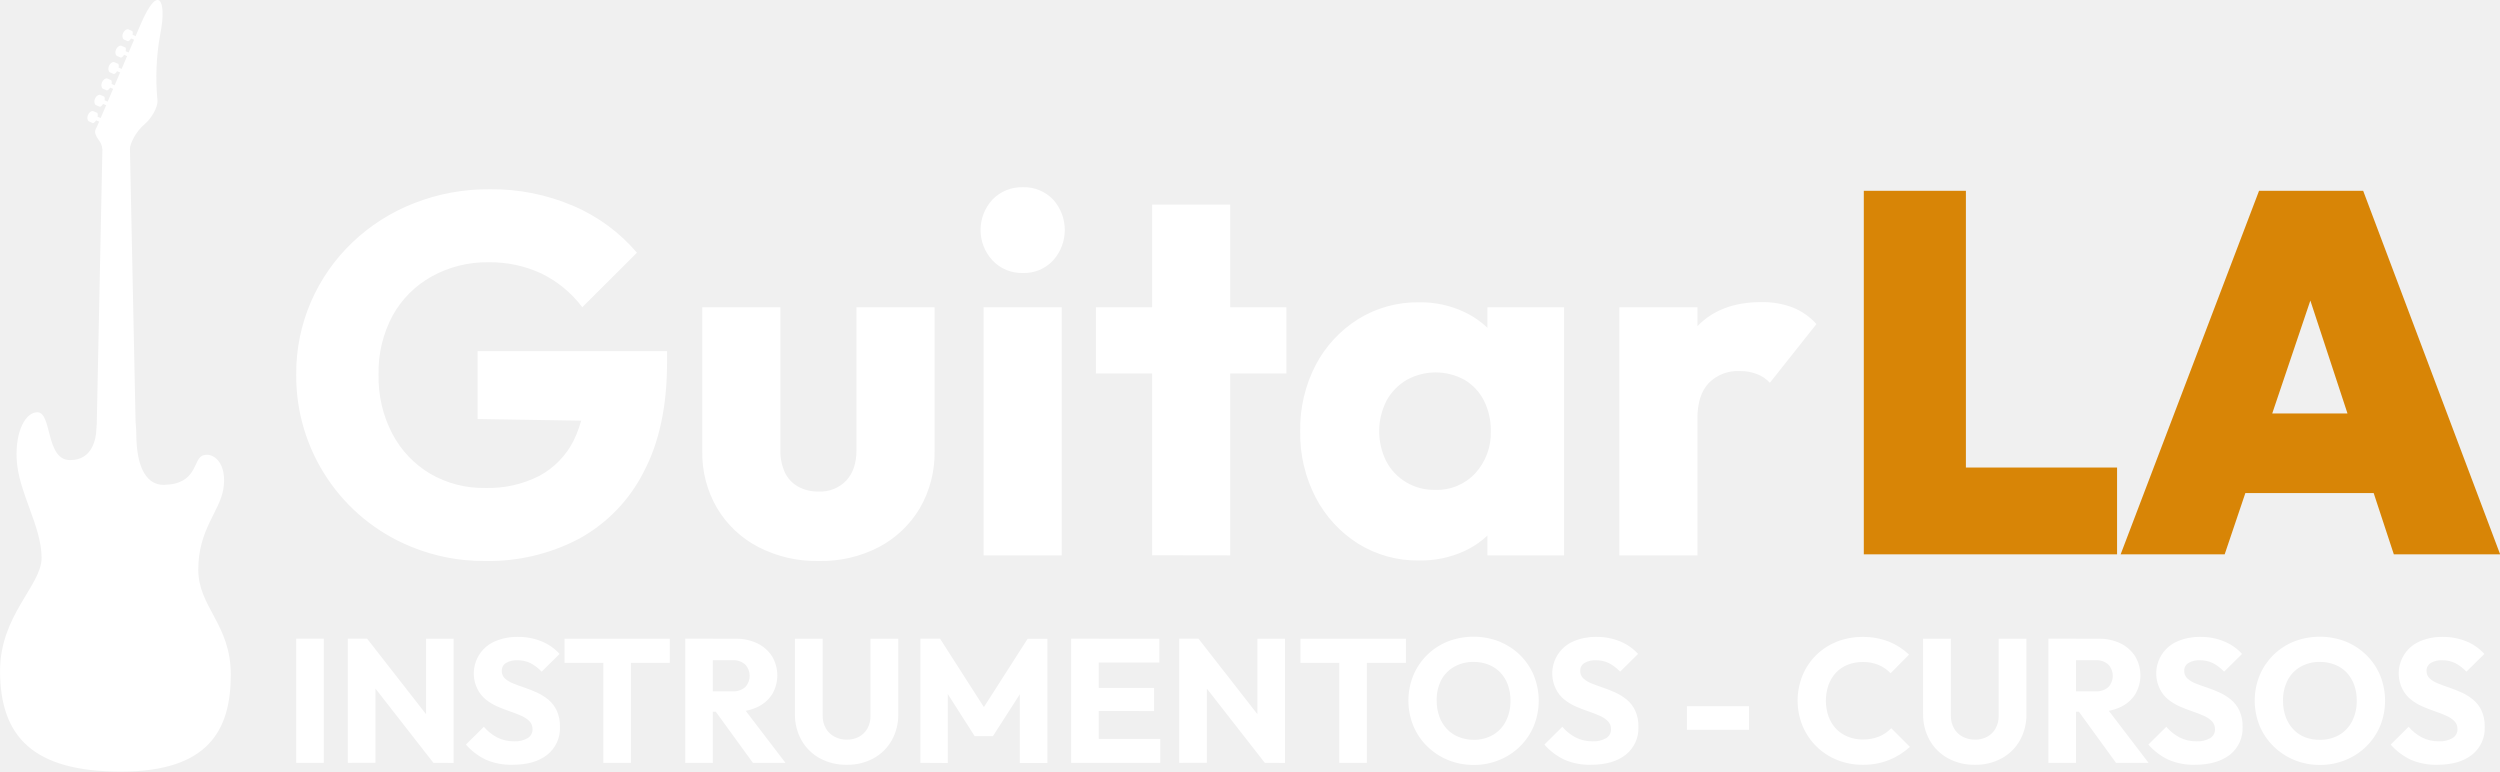
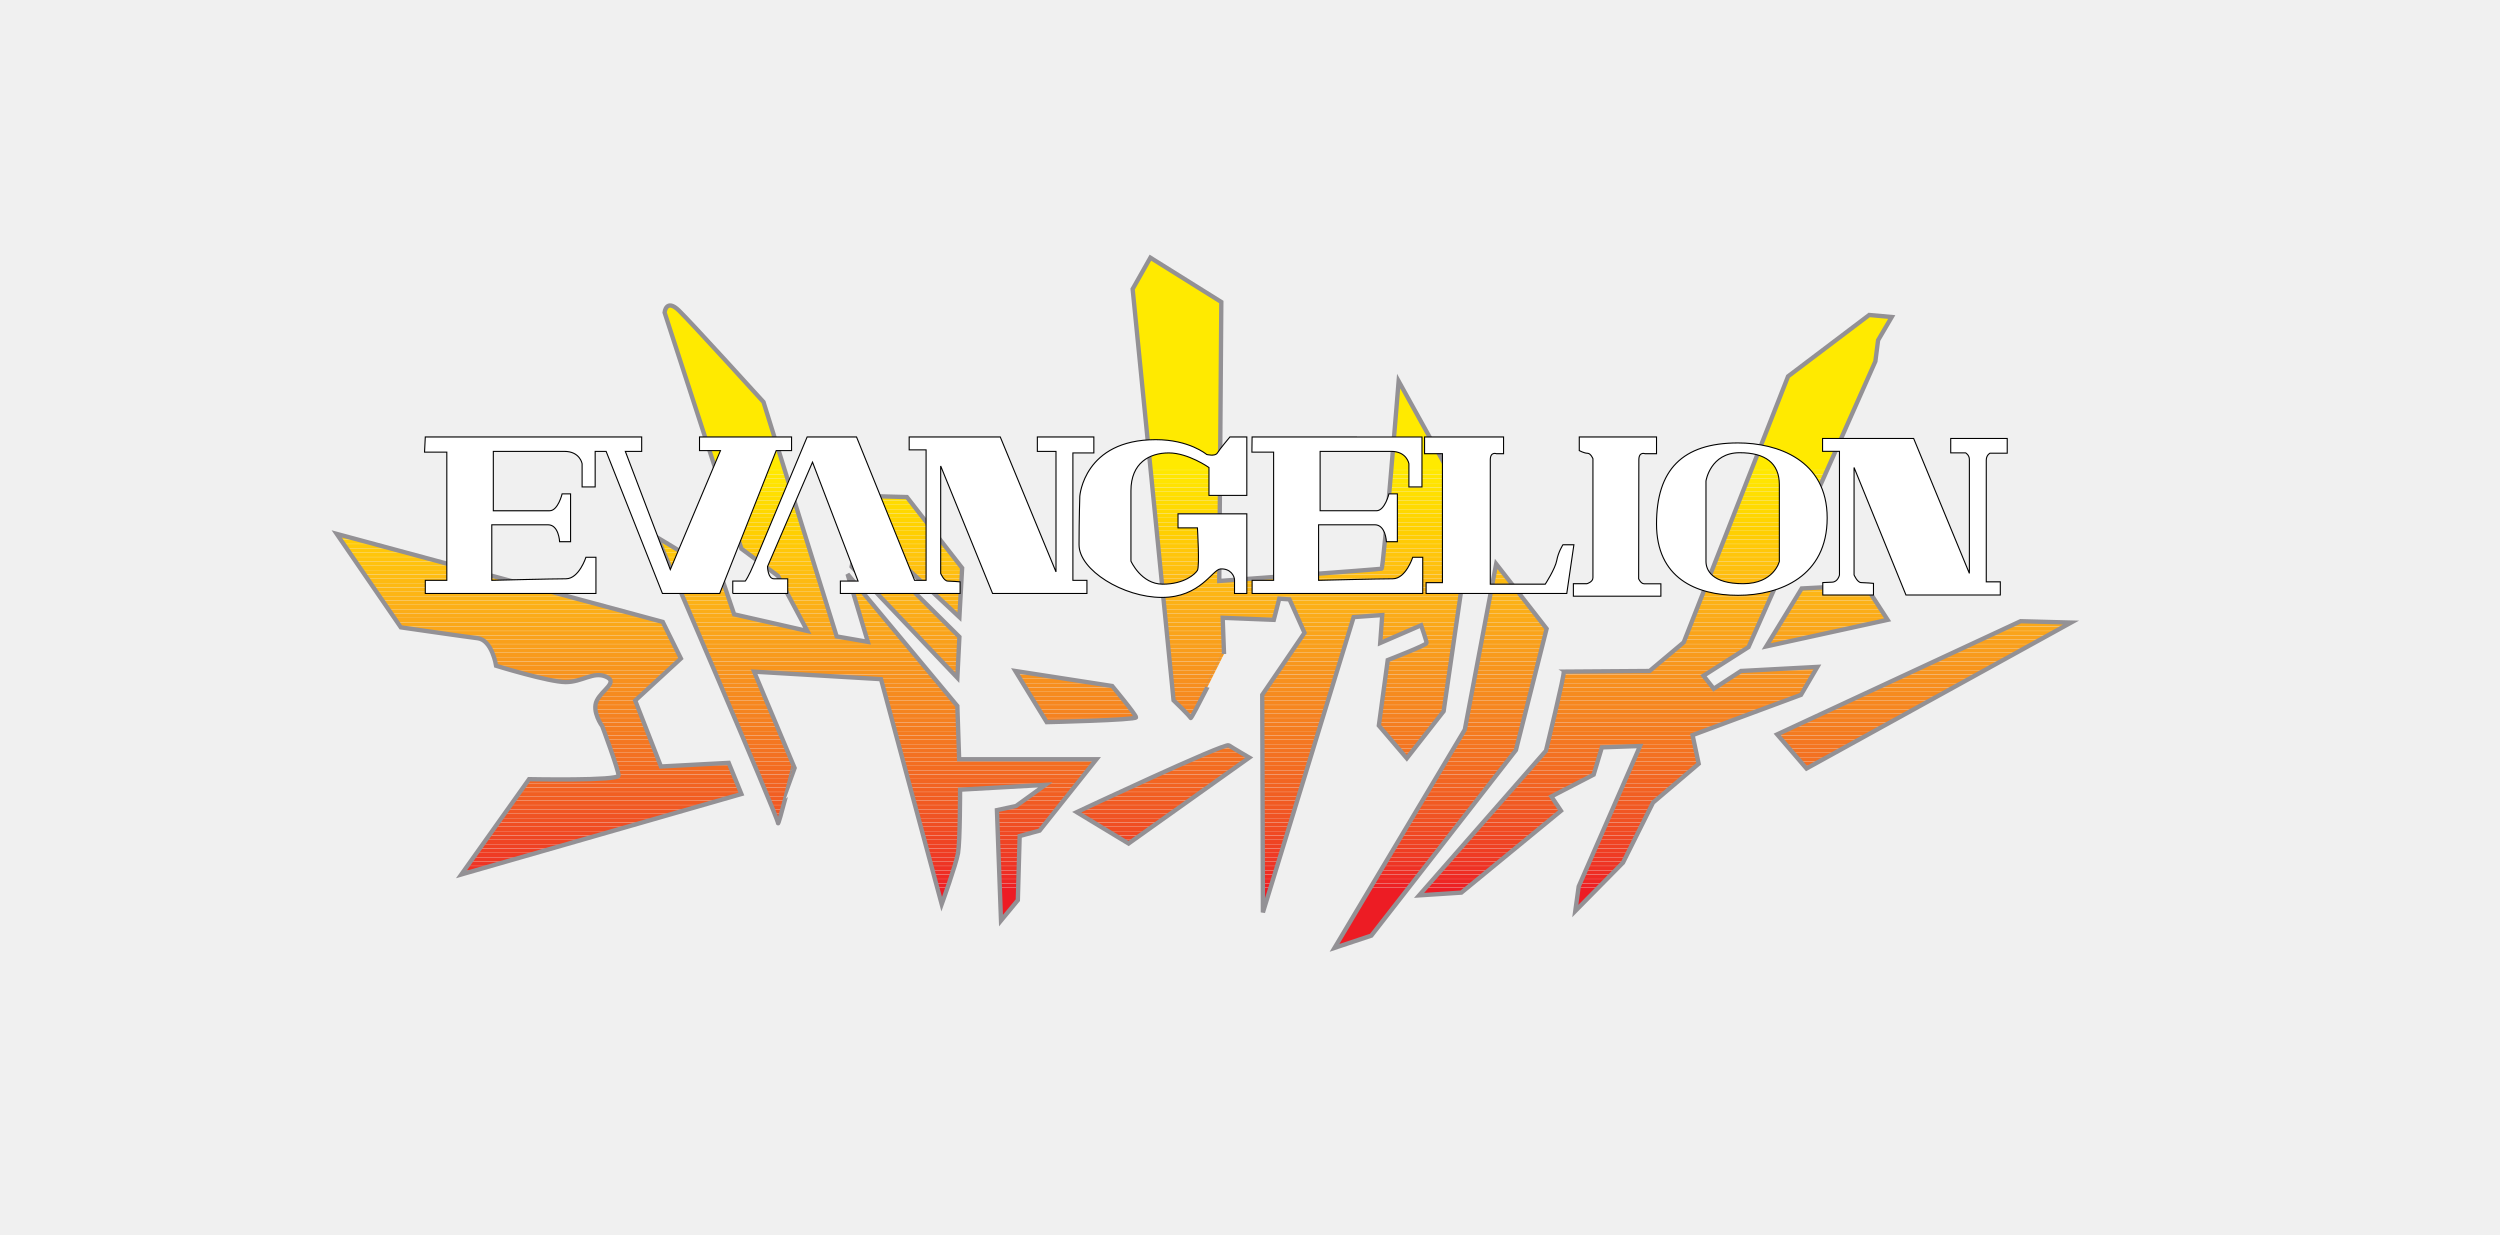
- <svg xmlns="http://www.w3.org/2000/svg" id="Capa_1" data-name="Capa 1" viewBox="0 0 644.3 198.86">
-   <defs>
-     <style>.cls-1,.cls-2{fill:#fff}.cls-2{fill-rule:evenodd}</style>
-   </defs>
-   <path class="cls-1" d="M143.59 161.33a49 49 0 01-19-3.69A47.51 47.51 0 0195 113.3a46.32 46.32 0 013.82-18.82 47 47 0 0110.6-15.2 48.49 48.49 0 0115.88-10.13 52 52 0 0119.48-3.62 53.06 53.06 0 0121.77 4.34 44.63 44.63 0 0116.26 12l-14.08 14.06a29.28 29.28 0 00-10.53-8.69 31.36 31.36 0 00-13.69-2.9 29.33 29.33 0 00-14.6 3.66 25.77 25.77 0 00-10.07 10.1 30.71 30.71 0 00-3.62 15.2 31.5 31.5 0 003.56 15.26 26.1 26.1 0 009.73 10.27 27.29 27.29 0 0014.22 3.68 28.9 28.9 0 0013.88-3.09 21.19 21.19 0 008.81-8.95 30.2 30.2 0 003.09-14.28l13.69 9.21-41.45-.66v-17.49h48.82v3q0 16.71-6 28.1A40.51 40.51 0 01168 155.54a50.07 50.07 0 01-24.41 5.79zm86.07 0a32.65 32.65 0 01-15.6-3.62 26.65 26.65 0 01-10.59-10 28 28 0 01-3.82-14.71V95.93h20.13v36.84a13.22 13.22 0 001.12 5.66 8.21 8.21 0 003.36 3.68 10.44 10.44 0 005.4 1.32 9.24 9.24 0 007.1-2.83c1.75-1.89 2.63-4.49 2.63-7.83V95.93h20.13v37a28.35 28.35 0 01-3.81 14.81 26.89 26.89 0 01-10.53 10 32.22 32.22 0 01-15.52 3.59zm52.63-74.22a10.35 10.35 0 01-7.83-3.23 11.54 11.54 0 010-15.72 10.47 10.47 0 017.83-3.16 10.27 10.27 0 017.76 3.16 11.71 11.71 0 010 15.72 10.15 10.15 0 01-7.76 3.23zm-10.14 72.77V95.93h20.14v63.95zM301.1 113V95.93h49.09V113zm14.48 46.85V69.48h20.13v90.4zm68.82 1.35a29 29 0 01-15.73-4.34A31.06 31.06 0 01357.75 145a35.64 35.64 0 01-4-17.11 35.62 35.62 0 014-17.1A31 31 0 01368.67 99a29 29 0 0115.73-4.34 26.51 26.51 0 0111.65 2.5 22.65 22.65 0 018.48 6.91 18.56 18.56 0 013.69 10.07v27.63a18.92 18.92 0 01-3.62 10.07 22 22 0 01-8.49 6.91 27 27 0 01-11.71 2.45zm4.08-18.2a13.45 13.45 0 0010.39-4.28 15.36 15.36 0 004-10.86 16.93 16.93 0 00-1.78-7.89 13.12 13.12 0 00-5-5.33 15.43 15.43 0 00-14.87 0A14 14 0 00376 120a17.33 17.33 0 00-.06 15.66 13.72 13.72 0 005.13 5.39 14 14 0 007.41 1.95zM402 159.88v-17.24l3-15.52-3-15.53V95.93h19.75v63.95zm34 0V95.93h20.13v63.95zm20.13-35.14l-8.42-6.58q2.51-11.18 8.42-17.37c4-4.12 9.43-6.18 16.45-6.18a21.92 21.92 0 018.1 1.38 16.29 16.29 0 016.11 4.28l-12 15.13a8.73 8.73 0 00-3.29-2.23 11.87 11.87 0 00-4.47-.79 10.49 10.49 0 00-8 3.09q-2.92 3.09-2.92 9.27zM95 213.35v-32h7.11v32zm13.3 0v-32h5l2.12 6.39v25.59zm22.06 0l-18.84-24.14 1.77-7.84 18.84 24.14zm0 0l-1.9-6.39v-25.59h7.11v32zm20.33.5a16.42 16.42 0 01-6.77-1.29 16 16 0 01-5.18-3.92l4.62-4.58a11.46 11.46 0 003.42 2.74 9.35 9.35 0 004.37 1 6.33 6.33 0 003.51-.82 2.56 2.56 0 001.24-2.26 2.88 2.88 0 00-.81-2.13 7.08 7.08 0 00-2.15-1.4c-.9-.4-1.88-.77-2.95-1.14s-2.13-.77-3.19-1.24a13.3 13.3 0 01-2.92-1.77 8 8 0 01-2.15-2.67A9 9 0 01146.3 182a14.45 14.45 0 015.84-1.11 15.7 15.7 0 016.14 1.17 12.66 12.66 0 014.6 3.22l-4.62 4.57a11.14 11.14 0 00-2.92-2.22 7.47 7.47 0 00-3.33-.72 5.39 5.39 0 00-2.95.7 2.27 2.27 0 00-1.08 2 2.56 2.56 0 00.81 2 7.13 7.13 0 002.15 1.29c.89.36 1.87.72 2.95 1.08s2.13.79 3.19 1.27a13.54 13.54 0 012.92 1.83 8.29 8.29 0 012.15 2.81 9.6 9.6 0 01.82 4.19 8.69 8.69 0 01-3.26 7.18c-2.18 1.74-5.18 2.59-9.02 2.59zm13.46-26.27v-6.21h27.13v6.21zm10 25.77v-31.52h7.11v31.52zm21.11 0v-32h7.11v32zm5.44-13.18v-5.25h6.74a4.65 4.65 0 003.29-1.09 4.26 4.26 0 000-5.8 4.44 4.44 0 00-3.26-1.13h-6.77v-5.53h7.6a12.35 12.35 0 015.58 1.2 9.37 9.37 0 013.76 3.33 9.59 9.59 0 010 9.81 9.14 9.14 0 01-3.81 3.28 13.06 13.06 0 01-5.75 1.18zm12 13.18l-10-13.77 6.52-1.77 11.87 15.54zm24.23.5a14.06 14.06 0 01-7-1.68 12.14 12.14 0 01-4.71-4.64 13.42 13.42 0 01-1.69-6.77v-19.39h7.15v19.8a6.39 6.39 0 00.82 3.3 5.46 5.46 0 002.24 2.15 6.66 6.66 0 003.15.75 6.46 6.46 0 003.17-.75 5.5 5.5 0 002.15-2.13 6.45 6.45 0 00.79-3.28v-19.84h7.16v19.43a13.36 13.36 0 01-1.68 6.75 12 12 0 01-4.66 4.62 13.94 13.94 0 01-6.89 1.68zm18.93-.5v-32h5.07L273.52 201h-2.58l12.55-19.61h5.11v32h-7.11v-20l1.27.31-8.2 12.77h-4.71l-8.15-12.77 1.22-.31v20zm38.86 0v-32h7.11v32zm5.43-25.86v-6.12h17.3v6.12zm0 12.5v-5.94h15.94V200zm0 13.36v-6.16h17.53v6.16zm22.42 0v-32h5l2.13 6.39v25.59zm22.06 0l-18.85-24.14 1.77-7.84 18.84 24.14zm0 0l-1.91-6.35v-25.63h7.11v32zm9.19-25.77v-6.21H381v6.21zm10 25.77v-31.52h7.11v31.52zm34.7.54a17.17 17.17 0 01-6.68-1.27 16.65 16.65 0 01-5.37-3.53 15.91 15.91 0 01-3.57-5.28 17.29 17.29 0 010-13 16.09 16.09 0 013.53-5.24 16.33 16.33 0 015.32-3.49 18.51 18.51 0 0113.32 0 16.74 16.74 0 015.34 3.49 16 16 0 013.55 5.26 17.37 17.37 0 010 13 15.92 15.92 0 01-3.53 5.25 16.22 16.22 0 01-5.32 3.51 16.93 16.93 0 01-6.59 1.3zm-.09-6.48a9.7 9.7 0 005-1.26 8.55 8.55 0 003.33-3.56 11.28 11.28 0 001.18-5.27 11.79 11.79 0 00-.68-4.1 9 9 0 00-1.95-3.17 8.46 8.46 0 00-3-2 10.22 10.22 0 00-3.87-.71 9.86 9.86 0 00-5 1.25 8.47 8.47 0 00-3.34 3.41 11.12 11.12 0 00-1.18 5.28 12 12 0 00.68 4.12 9.32 9.32 0 001.92 3.19 8.41 8.41 0 003 2.06 10.17 10.17 0 003.91.76zm30.21 6.44a16.35 16.35 0 01-6.77-1.29 15.91 15.91 0 01-5.19-3.92l4.62-4.58a11.58 11.58 0 003.42 2.74 9.35 9.35 0 004.37 1 6.33 6.33 0 003.51-.82 2.57 2.57 0 001.25-2.26 2.89 2.89 0 00-.82-2.13 7 7 0 00-2.15-1.4c-.89-.4-1.87-.77-2.95-1.14s-2.13-.77-3.19-1.24a13.3 13.3 0 01-2.92-1.77 8 8 0 01-2.15-2.67 9 9 0 014.57-12.37 14.47 14.47 0 015.85-1.11 15.65 15.65 0 016.13 1.17 12.66 12.66 0 014.6 3.22l-4.62 4.57a11.14 11.14 0 00-2.92-2.22 7.47 7.47 0 00-3.33-.72 5.33 5.33 0 00-2.94.7 2.25 2.25 0 00-1.09 2 2.56 2.56 0 00.81 2 7.13 7.13 0 002.15 1.29c.9.36 1.88.72 2.95 1.08s2.14.79 3.19 1.27a13.54 13.54 0 012.92 1.83 8.29 8.29 0 012.15 2.81 9.6 9.6 0 01.82 4.19 8.69 8.69 0 01-3.26 7.18q-3.27 2.59-9.01 2.59zm24.77-9.02v-6.07h16v6.07zm45.33 9.02a17.43 17.43 0 01-6.63-1.25 16.13 16.13 0 01-8.9-8.79 17.24 17.24 0 010-13 15.88 15.88 0 013.53-5.24 16.42 16.42 0 015.32-3.46 18.89 18.89 0 0113.41 0 16.38 16.38 0 015.19 3.35l-4.76 4.8a9.1 9.1 0 00-3.06-2.13 10.44 10.44 0 00-4.14-.77 10.12 10.12 0 00-3.83.7 8.37 8.37 0 00-3 2 9.41 9.41 0 00-1.95 3.17 12.36 12.36 0 000 8.2 9.51 9.51 0 001.95 3.17 8.66 8.66 0 003 2 9.76 9.76 0 003.83.73 10.91 10.91 0 004.26-.77 9.41 9.41 0 003.12-2.13l4.8 4.8a17.5 17.5 0 01-5.28 3.35 17.76 17.76 0 01-6.86 1.27zm28.9 0a14 14 0 01-6.95-1.68 12 12 0 01-4.71-4.64 13.43 13.43 0 01-1.7-6.77v-19.39h7.16v19.8a6.48 6.48 0 00.81 3.3 5.46 5.46 0 002.24 2.15 6.66 6.66 0 003.15.75 6.43 6.43 0 003.17-.75 5.44 5.44 0 002.15-2.13 6.45 6.45 0 00.8-3.28v-19.84h7.15v19.43a13.36 13.36 0 01-1.68 6.75 12 12 0 01-4.66 4.62 13.89 13.89 0 01-6.93 1.68zm18.93-.5v-32h7.11v32zm5.43-13.18v-5.25h6.74a4.65 4.65 0 003.29-1.09 4.26 4.26 0 000-5.8 4.44 4.44 0 00-3.26-1.13H552v-5.53h7.6a12.35 12.35 0 015.58 1.2 9.27 9.27 0 013.75 3.33 9.53 9.53 0 010 9.81 9 9 0 01-3.8 3.28 13.06 13.06 0 01-5.75 1.18zm12 13.18l-10-13.77 6.52-1.77 11.87 15.54zm20.3.5a16.35 16.35 0 01-6.77-1.29 15.91 15.91 0 01-5.19-3.92l4.62-4.58a11.58 11.58 0 003.42 2.74 9.35 9.35 0 004.37 1 6.33 6.33 0 003.51-.82 2.57 2.57 0 001.25-2.26 2.89 2.89 0 00-.82-2.13 7 7 0 00-2.15-1.4c-.89-.4-1.87-.77-2.95-1.14s-2.13-.77-3.19-1.24a13.3 13.3 0 01-2.92-1.77 8 8 0 01-2.15-2.67A9 9 0 01579.9 182a14.47 14.47 0 015.85-1.11 15.65 15.65 0 016.13 1.17 12.66 12.66 0 014.6 3.22l-4.62 4.57a11.14 11.14 0 00-2.92-2.22 7.47 7.47 0 00-3.33-.72 5.33 5.33 0 00-2.94.7 2.25 2.25 0 00-1.09 2 2.56 2.56 0 00.81 2 7.13 7.13 0 002.15 1.29c.9.36 1.88.72 3 1.08s2.14.79 3.19 1.27a13.54 13.54 0 012.92 1.83 8.29 8.29 0 012.15 2.81 9.6 9.6 0 01.82 4.19 8.69 8.69 0 01-3.26 7.18q-3.36 2.59-9.06 2.59zm32.33.04a17.21 17.21 0 01-6.68-1.27 16.61 16.61 0 01-5.36-3.53 15.93 15.93 0 01-3.58-5.28 17.29 17.29 0 010-13 16.09 16.09 0 013.53-5.24 16.33 16.33 0 015.32-3.49 18.51 18.51 0 0113.32 0 16.63 16.63 0 015.34 3.49 16 16 0 013.56 5.26 17.37 17.37 0 010 13 16.22 16.22 0 01-8.86 8.76 16.93 16.93 0 01-6.59 1.3zm-.09-6.48a9.76 9.76 0 005-1.26 8.67 8.67 0 003.33-3.56 11.4 11.4 0 001.17-5.27 11.56 11.56 0 00-.68-4.1 9.12 9.12 0 00-1.94-3.17 8.5 8.5 0 00-3-2 10.22 10.22 0 00-3.87-.71 9.79 9.79 0 00-5 1.25 8.43 8.43 0 00-3.33 3.49 11.12 11.12 0 00-1.18 5.28 12 12 0 00.68 4.12 9.18 9.18 0 001.93 3.19 8.37 8.37 0 003 2.06 10.21 10.21 0 003.89.68zm30.21 6.44a16.39 16.39 0 01-6.77-1.29 15.91 15.91 0 01-5.19-3.92l4.62-4.58a11.71 11.71 0 003.42 2.74 9.38 9.38 0 004.37 1 6.33 6.33 0 003.51-.82 2.57 2.57 0 001.29-2.28 2.85 2.85 0 00-.82-2.13 7 7 0 00-2.15-1.4c-.89-.4-1.87-.77-2.94-1.14s-2.14-.77-3.19-1.24a13.3 13.3 0 01-2.92-1.77 8 8 0 01-2.16-2.67 9 9 0 014.54-12.35 14.45 14.45 0 015.84-1.11 15.73 15.73 0 016.14 1.17 12.62 12.62 0 014.59 3.22l-4.62 4.57a11 11 0 00-2.92-2.22 7.47 7.47 0 00-3.33-.72 5.38 5.38 0 00-2.94.7 2.25 2.25 0 00-1.09 2 2.54 2.54 0 00.82 2 7 7 0 002.15 1.29q1.34.54 2.94 1.08c1.07.37 2.14.79 3.2 1.27a13.78 13.78 0 012.92 1.83 8.29 8.29 0 012.15 2.81 9.75 9.75 0 01.81 4.19 8.66 8.66 0 01-3.26 7.18q-3.25 2.59-9.01 2.59z" transform="translate(-18.66 -16.75)" />
-   <path class="cls-2" d="M28.32 123c-3-.05-5.7 4.71-5.37 12 .39 8.57 6.43 17.27 6.43 25.55 0 7.09-10.81 14.78-10.71 29.35.1 16.6 8.4 25.71 31.15 25.71s28.32-10.87 28.32-25c0-13-8.38-17.35-8.38-27.07 0-10.22 5.42-14.88 6.43-20.6 1.19-6.77-2.56-9.85-5.33-8.78-2.46 1-1.34 7.37-9.92 7.55-4.12.09-7.16-3.77-7.16-13.33s-9.64-10.6-10.22-1.22c-.18 2.78-1.06 8.14-6.81 8.17-6.4.01-4.61-12.22-8.43-12.33z" transform="translate(-18.66 -16.75)" />
-   <path class="cls-2" d="M24.62 124.69h10.65l-1.85-89.64h-6.96l-1.84 89.64z" />
-   <path class="cls-2" d="M59.24 42.62A61.86 61.86 0 0160 25.35c1.67-8.41-.47-13.15-5.12-2.27L43.74 49.2c-.44 1-1.17 1.46.31 3.55a4.71 4.71 0 011 2.35h7.09c0-1.18 1.37-4.32 3.87-6.42 1.54-1.3 3.39-4.22 3.23-6.06z" transform="translate(-18.66 -16.75)" />
-   <path class="cls-1" transform="rotate(-66.84 31.414 32.302)" d="M52.94 24.84h1v3.38h-1z" />
-   <path class="cls-2" d="M51.63 27.38l-1.08-.46c-.85-.76 0-2.71 1.13-2.63l1.07.46c.47.6-.37 2.56-1.12 2.63z" transform="translate(-18.66 -16.75)" />
-   <path class="cls-1" transform="rotate(-66.83 29.605 36.523)" d="M51.13 29.06h1v3.38h-1z" />
-   <path class="cls-2" d="M49.82 31.61l-1.08-.47c-.85-.76 0-2.71 1.13-2.63L51 29c.41.57-.43 2.53-1.18 2.61z" transform="translate(-18.66 -16.75)" />
-   <path class="cls-1" transform="rotate(-66.82 27.805 40.75)" d="M49.33 33.28h1v3.38h-1z" />
-   <path class="cls-2" d="M48 35.83l-1.07-.46c-.85-.76 0-2.72 1.12-2.63l1.08.46c.48.59-.36 2.55-1.13 2.63z" transform="translate(-18.66 -16.75)" />
-   <path class="cls-1" transform="rotate(-66.85 25.995 44.966)" d="M47.52 37.5h1v3.38h-1z" />
-   <path class="cls-2" d="M46.21 40.05l-1.08-.46c-.85-.76 0-2.72 1.13-2.63l1.07.46c.47.58-.33 2.58-1.12 2.63z" transform="translate(-18.66 -16.75)" />
-   <path class="cls-1" transform="rotate(-66.83 24.187 49.188)" d="M45.72 41.73h1v3.38h-1z" />
-   <path class="cls-2" d="M44.4 44.27l-1.08-.46c-.85-.76 0-2.72 1.13-2.63l1.08.46c.47.59-.38 2.56-1.13 2.63z" transform="translate(-18.66 -16.75)" />
-   <path class="cls-1" transform="rotate(-66.83 22.379 53.412)" d="M43.91 45.95h1v3.38h-1z" />
-   <path class="cls-2" d="M42.6 48.49L41.52 48c-.85-.76 0-2.72 1.12-2.63l1.08.46c.47.63-.37 2.59-1.12 2.66z" transform="translate(-18.66 -16.75)" />
-   <path d="M499 159.62V65.93h26.31v93.69zm21.45 0v-22.37h43.82v22.37zm44.74 0l35.67-93.69h26.84l35.3 93.69h-27.4L609.41 80h9.47L592 159.62zm23.17-15.79V123.3h52.37v20.53z" transform="translate(-18.66 -16.75)" fill="#d88506" />
+ <svg xmlns="http://www.w3.org/2000/svg" xmlns:xlink="http://www.w3.org/1999/xlink" version="1.1" id="Layer_1" x="0px" y="0px" width="575px" height="284px" viewBox="0 0 575 284" enable-background="new 0 0 575 284" xml:space="preserve">
+   <g>
+     <defs>
+       <path id="SVGID_1_" d="M406.23,148.676l8.157-13.328l14.59-0.783l5.179,8L406.23,148.676L406.23,148.676z M77.441,122.793    l74.996,20.246l4.17,8.418l-10.502,9.668l5.915,15.166l15.583-0.834l2.919,7.166l-64.417,18.502l15.583-21.916    c0,0,20.588,0.418,20.588-0.834c0-1.25-3.753-11.336-3.753-11.336s-2.502-3.412-1.251-5.914c1.251-2.502,5.005-4.246,2.085-5.498    s-5.421,1.252-9.251,1.252c-3.83,0-16-3.754-16-3.754s-0.911-5.916-4.247-6.332c-3.336-0.418-17.668-2.502-17.668-2.502    L77.441,122.793L77.441,122.793z M178.939,189.295c0-1.25-27.753-65.668-27.753-65.668l14.672,8.834l2.996,8.834l16.834,3.83    l-6.749-12.664l-8.417-6.255l-17.668-54.332c0,0,0.341-3.336,3.336-0.417c2.996,2.919,19.413,21.004,19.413,21.004l16.834,53.914    l7.166,1.252l-4.664-15.583l25.251,30.331l0.417,12.248h31.583l-13.081,16.416l-4.587,1.252l-0.417,14.748l-3.875,4.697    l-0.94-25.41l4.396-0.941l6.747-4.865l-19.612,1.104c0,0,0,11.912-0.47,14.582c-0.47,2.672-3.761,11.77-3.761,11.77l-13.962-51.77    l-29.179-1.723l9.097,21.648C182.544,176.131,178.939,190.547,178.939,189.295L178.939,189.295z M233.529,154.326l22.276,3.455    c0,0,5.485,6.582,5.485,7.209s-20.545,1.104-20.545,1.104L233.529,154.326L233.529,154.326z M247.648,186.795    c0,0,34.037-16,34.978-15.373c0.94,0.627,4.709,2.828,4.709,2.828l-27.769,19.762L247.648,186.795L247.648,186.795z     M220.193,155.893l-24.313-25.567l1.411-7.06l23.373,23.217L220.193,155.893L220.193,155.893z M220.663,141.938l-23.53-21.963    v-5.963l11.455,0.313l12.702,16.313L220.663,141.938L220.663,141.938z M273.842,165.146c-0.157-0.471-3.925-4.074-3.925-4.074    l-9.411-94.59l4.082-7.216l16.313,10.194l-0.47,64.164c0,0,36.858-2.671,37.329-2.828c0.47-0.157,3.926-43.134,3.926-43.134    l16.94,30.59l-6.59,45.329l-8.471,10.828l-6.433-7.531l2.045-15.059c0,0,8.94-3.455,8.94-3.926s-1.262-4.074-1.262-4.074    l-9.41,4.074l0.47-6.433l-6.582,0.478l-20.865,67.918l-0.156-50.037l9.724-14.277l-3.448-7.686l-2.358-0.156l-1.254,4.866    l-11.76-0.471l0.313,8.314C281.529,150.408,273.999,165.617,273.842,165.146L273.842,165.146z M344.119,129.699l11.604,14.903    l-7.06,27.918l-33.254,42.672l-8.471,2.82l29.963-50.193L344.119,129.699L344.119,129.699z M359.648,154.482    c1.411,0,19.762-0.156,19.762-0.156l7.843-6.59l24-61.172l18.664-14.12l5.18,0.47l-3.135,5.336l-0.626,4.858l-29.18,65.723    l-10.351,6.59l2.351,2.986l6.276-4.082L418,153.385l-3.77,6.434l-24.939,9.254l1.41,6.59l-10.508,8.939l-6.902,13.807    l-10.978,11.133l0.783-5.648l14.119-32.312l-8.783,0.312l-1.889,6.275l-9.724,5.023l2.202,3.291l-22.903,18.82l-9.731,0.635    l29.179-33.262C355.566,172.676,359.961,154.795,359.648,154.482L359.648,154.482z M408.746,168.914l56-26.037l11.604,0.314    l-60.858,33.566L408.746,168.914L408.746,168.914z" />
+     </defs>
+     <clipPath id="SVGID_2_">
+       <use xlink:href="#SVGID_1_" overflow="visible" />
+     </clipPath>
+     <rect x="77.44" y="59.1" clip-path="url(#SVGID_2_)" fill="#FFEA00" width="398.88" height="48.48" />
+     <rect x="77.44" y="107.121" clip-path="url(#SVGID_2_)" fill="#FFEA00" width="398.88" height="0.96" />
+     <rect x="77.44" y="108.122" clip-path="url(#SVGID_2_)" fill="#FFE800" width="398.88" height="0.96" />
+     <rect x="77.44" y="109.123" clip-path="url(#SVGID_2_)" fill="#FFE600" width="398.88" height="0.96" />
+     <rect x="77.44" y="110.123" clip-path="url(#SVGID_2_)" fill="#FFE500" width="398.88" height="0.96" />
+     <rect x="77.44" y="111.124" clip-path="url(#SVGID_2_)" fill="#FFE300" width="398.88" height="0.96" />
+     <rect x="77.44" y="112.125" clip-path="url(#SVGID_2_)" fill="#FFE100" width="398.88" height="0.96" />
+     <rect x="77.44" y="113.125" clip-path="url(#SVGID_2_)" fill="#FFDF00" width="398.88" height="0.96" />
+     <rect x="77.44" y="114.126" clip-path="url(#SVGID_2_)" fill="#FFDD00" width="398.88" height="0.96" />
+     <rect x="77.44" y="115.126" clip-path="url(#SVGID_2_)" fill="#FFDB00" width="398.88" height="0.96" />
+     <rect x="77.44" y="116.127" clip-path="url(#SVGID_2_)" fill="#FFDA00" width="398.88" height="0.96" />
+     <rect x="77.44" y="117.128" clip-path="url(#SVGID_2_)" fill="#FFD800" width="398.88" height="0.96" />
+     <rect x="77.44" y="118.129" clip-path="url(#SVGID_2_)" fill="#FFD600" width="398.88" height="0.96" />
+     <rect x="77.44" y="119.13" clip-path="url(#SVGID_2_)" fill="#FFD400" width="398.88" height="0.96" />
+     <rect x="77.44" y="120.13" clip-path="url(#SVGID_2_)" fill="#FFD200" width="398.88" height="0.96" />
+     <rect x="77.44" y="121.131" clip-path="url(#SVGID_2_)" fill="#FFD100" width="398.88" height="0.96" />
+     <rect x="77.44" y="122.132" clip-path="url(#SVGID_2_)" fill="#FFCF01" width="398.88" height="0.96" />
+     <rect x="77.44" y="123.133" clip-path="url(#SVGID_2_)" fill="#FFCD03" width="398.88" height="0.96" />
+     <rect x="77.44" y="124.133" clip-path="url(#SVGID_2_)" fill="#FFCB05" width="398.88" height="0.96" />
+     <rect x="77.44" y="125.134" clip-path="url(#SVGID_2_)" fill="#FFC907" width="398.88" height="0.96" />
+     <rect x="77.44" y="126.135" clip-path="url(#SVGID_2_)" fill="#FFC709" width="398.88" height="0.96" />
+     <rect x="77.44" y="127.135" clip-path="url(#SVGID_2_)" fill="#FFC60B" width="398.88" height="0.96" />
+     <rect x="77.44" y="128.136" clip-path="url(#SVGID_2_)" fill="#FFC40C" width="398.88" height="0.96" />
+     <rect x="77.44" y="129.137" clip-path="url(#SVGID_2_)" fill="#FFC20E" width="398.88" height="0.96" />
+     <rect x="77.44" y="130.138" clip-path="url(#SVGID_2_)" fill="#FEC00F" width="398.88" height="0.96" />
+     <rect x="77.44" y="131.138" clip-path="url(#SVGID_2_)" fill="#FEBE10" width="398.88" height="0.96" />
+     <rect x="77.44" y="132.139" clip-path="url(#SVGID_2_)" fill="#FEBC11" width="398.88" height="0.96" />
+     <rect x="77.44" y="133.14" clip-path="url(#SVGID_2_)" fill="#FDBA12" width="398.88" height="0.96" />
+     <rect x="77.44" y="134.141" clip-path="url(#SVGID_2_)" fill="#FDB913" width="398.88" height="0.96" />
+     <rect x="77.44" y="135.141" clip-path="url(#SVGID_2_)" fill="#FDB714" width="398.88" height="0.96" />
+     <rect x="77.44" y="136.142" clip-path="url(#SVGID_2_)" fill="#FDB515" width="398.88" height="0.96" />
+     <rect x="77.44" y="137.143" clip-path="url(#SVGID_2_)" fill="#FCB316" width="398.88" height="0.96" />
+     <rect x="77.44" y="138.144" clip-path="url(#SVGID_2_)" fill="#FCB116" width="398.88" height="0.96" />
+     <rect x="77.44" y="139.144" clip-path="url(#SVGID_2_)" fill="#FCAF17" width="398.88" height="0.96" />
+     <rect x="77.44" y="140.145" clip-path="url(#SVGID_2_)" fill="#FBAD18" width="398.88" height="0.96" />
+     <rect x="77.44" y="141.146" clip-path="url(#SVGID_2_)" fill="#FBAB18" width="398.88" height="0.959" />
+     <rect x="77.44" y="142.146" clip-path="url(#SVGID_2_)" fill="#FBAA19" width="398.88" height="0.961" />
+     <rect x="77.44" y="143.146" clip-path="url(#SVGID_2_)" fill="#FAA819" width="398.88" height="0.961" />
+     <rect x="77.44" y="144.148" clip-path="url(#SVGID_2_)" fill="#FAA61A" width="398.88" height="0.959" />
+     <rect x="77.44" y="145.148" clip-path="url(#SVGID_2_)" fill="#FAA41A" width="398.88" height="0.961" />
+     <rect x="77.44" y="146.15" clip-path="url(#SVGID_2_)" fill="#FAA21B" width="398.88" height="0.959" />
+     <rect x="77.44" y="147.15" clip-path="url(#SVGID_2_)" fill="#F9A01B" width="398.88" height="0.959" />
+     <rect x="77.44" y="148.15" clip-path="url(#SVGID_2_)" fill="#F99F1C" width="398.88" height="0.961" />
+     <rect x="77.44" y="149.152" clip-path="url(#SVGID_2_)" fill="#F99D1C" width="398.88" height="0.959" />
+     <rect x="77.44" y="150.152" clip-path="url(#SVGID_2_)" fill="#F99B1C" width="398.88" height="0.961" />
+     <rect x="77.44" y="151.152" clip-path="url(#SVGID_2_)" fill="#F8991D" width="398.88" height="0.961" />
+     <rect x="77.44" y="152.154" clip-path="url(#SVGID_2_)" fill="#F8971D" width="398.88" height="0.959" />
+     <rect x="77.44" y="153.154" clip-path="url(#SVGID_2_)" fill="#F8951D" width="398.88" height="0.961" />
+     <rect x="77.44" y="154.154" clip-path="url(#SVGID_2_)" fill="#F7941E" width="398.88" height="0.961" />
+     <rect x="77.44" y="155.156" clip-path="url(#SVGID_2_)" fill="#F7921E" width="398.88" height="0.959" />
+     <rect x="77.44" y="156.156" clip-path="url(#SVGID_2_)" fill="#F7901E" width="398.88" height="0.961" />
+     <rect x="77.44" y="157.158" clip-path="url(#SVGID_2_)" fill="#F78E1E" width="398.88" height="0.959" />
+     <rect x="77.44" y="158.158" clip-path="url(#SVGID_2_)" fill="#F78D1E" width="398.88" height="0.961" />
+     <rect x="77.44" y="159.158" clip-path="url(#SVGID_2_)" fill="#F68B1F" width="398.88" height="0.961" />
+     <rect x="77.44" y="160.16" clip-path="url(#SVGID_2_)" fill="#F6891F" width="398.88" height="0.959" />
+     <rect x="77.44" y="161.16" clip-path="url(#SVGID_2_)" fill="#F6871F" width="398.88" height="0.961" />
+     <rect x="77.44" y="162.162" clip-path="url(#SVGID_2_)" fill="#F6861F" width="398.88" height="0.959" />
+     <rect x="77.44" y="163.162" clip-path="url(#SVGID_2_)" fill="#F5841F" width="398.88" height="0.959" />
+     <rect x="77.44" y="164.162" clip-path="url(#SVGID_2_)" fill="#F58220" width="398.88" height="0.961" />
+     <rect x="77.44" y="165.164" clip-path="url(#SVGID_2_)" fill="#F58020" width="398.88" height="0.959" />
+     <rect x="77.44" y="166.164" clip-path="url(#SVGID_2_)" fill="#F57E20" width="398.88" height="0.961" />
+     <rect x="77.44" y="167.164" clip-path="url(#SVGID_2_)" fill="#F47D20" width="398.88" height="0.961" />
+     <rect x="77.44" y="168.166" clip-path="url(#SVGID_2_)" fill="#F47B20" width="398.88" height="0.959" />
+     <rect x="77.44" y="169.166" clip-path="url(#SVGID_2_)" fill="#F47920" width="398.88" height="0.961" />
+     <rect x="77.44" y="170.168" clip-path="url(#SVGID_2_)" fill="#F47721" width="398.88" height="0.959" />
+     <rect x="77.44" y="171.168" clip-path="url(#SVGID_2_)" fill="#F47521" width="398.88" height="0.959" />
+     <rect x="77.44" y="172.168" clip-path="url(#SVGID_2_)" fill="#F37321" width="398.88" height="0.961" />
+     <rect x="77.44" y="173.17" clip-path="url(#SVGID_2_)" fill="#F37121" width="398.88" height="0.959" />
+     <rect x="77.44" y="174.17" clip-path="url(#SVGID_2_)" fill="#F37021" width="398.88" height="0.961" />
+     <rect x="77.44" y="175.17" clip-path="url(#SVGID_2_)" fill="#F36E21" width="398.88" height="0.961" />
+     <rect x="77.44" y="176.172" clip-path="url(#SVGID_2_)" fill="#F36C21" width="398.88" height="0.959" />
+     <rect x="77.44" y="177.172" clip-path="url(#SVGID_2_)" fill="#F26922" width="398.88" height="0.961" />
+     <rect x="77.44" y="178.172" clip-path="url(#SVGID_2_)" fill="#F26722" width="398.88" height="0.961" />
+     <rect x="77.44" y="179.174" clip-path="url(#SVGID_2_)" fill="#F26522" width="398.88" height="0.959" />
+     <rect x="77.44" y="180.174" clip-path="url(#SVGID_2_)" fill="#F26322" width="398.88" height="0.961" />
+     <rect x="77.44" y="181.176" clip-path="url(#SVGID_2_)" fill="#F26122" width="398.88" height="0.959" />
+     <rect x="77.44" y="182.176" clip-path="url(#SVGID_2_)" fill="#F15F22" width="398.88" height="0.961" />
+     <rect x="77.44" y="183.176" clip-path="url(#SVGID_2_)" fill="#F15D22" width="398.88" height="0.961" />
+     <rect x="77.44" y="184.178" clip-path="url(#SVGID_2_)" fill="#F15A22" width="398.88" height="0.959" />
+     <rect x="77.44" y="185.178" clip-path="url(#SVGID_2_)" fill="#F15822" width="398.88" height="0.961" />
+     <rect x="77.44" y="186.18" clip-path="url(#SVGID_2_)" fill="#F15623" width="398.88" height="0.959" />
+     <rect x="77.44" y="187.18" clip-path="url(#SVGID_2_)" fill="#F05323" width="398.88" height="0.959" />
+     <rect x="77.44" y="188.18" clip-path="url(#SVGID_2_)" fill="#F05123" width="398.88" height="0.961" />
+     <rect x="77.44" y="189.182" clip-path="url(#SVGID_2_)" fill="#F04E23" width="398.88" height="0.959" />
+     <rect x="77.44" y="190.182" clip-path="url(#SVGID_2_)" fill="#F04C23" width="398.88" height="0.961" />
+     <rect x="77.44" y="191.182" clip-path="url(#SVGID_2_)" fill="#F04923" width="398.88" height="0.961" />
+     <rect x="77.44" y="192.184" clip-path="url(#SVGID_2_)" fill="#EF4623" width="398.88" height="0.959" />
+     <rect x="77.44" y="193.184" clip-path="url(#SVGID_2_)" fill="#EF4423" width="398.88" height="0.961" />
+     <rect x="77.44" y="194.186" clip-path="url(#SVGID_2_)" fill="#EF4123" width="398.88" height="0.959" />
+     <rect x="77.44" y="195.186" clip-path="url(#SVGID_2_)" fill="#EF3E23" width="398.88" height="0.959" />
+     <rect x="77.44" y="196.186" clip-path="url(#SVGID_2_)" fill="#EF3B24" width="398.88" height="0.961" />
+     <rect x="77.44" y="197.188" clip-path="url(#SVGID_2_)" fill="#EF3824" width="398.88" height="0.959" />
+     <rect x="77.44" y="198.188" clip-path="url(#SVGID_2_)" fill="#EE3524" width="398.88" height="0.961" />
+     <rect x="77.44" y="199.188" clip-path="url(#SVGID_2_)" fill="#EE3124" width="398.88" height="0.961" />
+     <rect x="77.44" y="200.189" clip-path="url(#SVGID_2_)" fill="#EE2E24" width="398.88" height="0.959" />
+     <rect x="77.44" y="201.189" clip-path="url(#SVGID_2_)" fill="#EE2A24" width="398.88" height="0.961" />
+     <rect x="77.44" y="202.189" clip-path="url(#SVGID_2_)" fill="#EE2624" width="398.88" height="0.961" />
+     <rect x="77.44" y="203.191" clip-path="url(#SVGID_2_)" fill="#ED2124" width="398.88" height="0.959" />
+     <rect x="77.44" y="204.191" clip-path="url(#SVGID_2_)" fill="#ED1C24" width="398.88" height="0.961" />
+     <rect x="77.44" y="204.58" clip-path="url(#SVGID_2_)" fill="#ED1C24" width="398.88" height="13.68" />
+   </g>
+   <path fill="none" stroke="#939195" stroke-miterlimit="3.864" d="M406.23,148.676l8.157-13.328l14.59-0.783l5.179,8L406.23,148.676  L406.23,148.676z M77.441,122.793l74.996,20.246l4.17,8.418l-10.502,9.668l5.915,15.166l15.583-0.834l2.919,7.166l-64.417,18.502  l15.583-21.916c0,0,20.588,0.418,20.588-0.834c0-1.25-3.753-11.336-3.753-11.336s-2.502-3.412-1.251-5.914  c1.251-2.502,5.005-4.246,2.085-5.498s-5.421,1.252-9.251,1.252c-3.83,0-16-3.754-16-3.754s-0.911-5.916-4.247-6.332  c-3.336-0.418-17.668-2.502-17.668-2.502L77.441,122.793L77.441,122.793z M178.939,189.295c0-1.25-27.753-65.668-27.753-65.668  l14.672,8.834l2.996,8.834l16.834,3.83l-6.749-12.664l-8.417-6.255l-17.668-54.332c0,0,0.341-3.336,3.336-0.417  c2.996,2.919,19.413,21.004,19.413,21.004l16.834,53.914l7.166,1.252l-4.664-15.583l25.251,30.331l0.417,12.248h31.583  l-13.081,16.416l-4.587,1.252l-0.417,14.748l-3.875,4.697l-0.94-25.41l4.396-0.941l6.747-4.865l-19.612,1.104  c0,0,0,11.912-0.47,14.582c-0.47,2.672-3.761,11.77-3.761,11.77l-13.962-51.77l-29.179-1.723l9.097,21.648  C182.544,176.131,178.939,190.547,178.939,189.295L178.939,189.295z M233.529,154.326l22.276,3.455c0,0,5.485,6.582,5.485,7.209  s-20.545,1.104-20.545,1.104L233.529,154.326L233.529,154.326z M247.648,186.795c0,0,34.037-16,34.978-15.373  c0.94,0.627,4.709,2.828,4.709,2.828l-27.769,19.762L247.648,186.795L247.648,186.795z M220.193,155.893l-24.313-25.567l1.411-7.06  l23.373,23.217L220.193,155.893L220.193,155.893z M220.663,141.938l-23.53-21.963v-5.963l11.455,0.313l12.702,16.313  L220.663,141.938L220.663,141.938z M273.842,165.146c-0.157-0.471-3.925-4.074-3.925-4.074l-9.411-94.59l4.082-7.216l16.313,10.194  l-0.47,64.164c0,0,36.858-2.671,37.329-2.828c0.47-0.157,3.926-43.134,3.926-43.134l16.94,30.59l-6.59,45.329l-8.471,10.828  l-6.433-7.531l2.045-15.059c0,0,8.94-3.455,8.94-3.926s-1.262-4.074-1.262-4.074l-9.41,4.074l0.47-6.433l-6.582,0.478  l-20.865,67.918l-0.156-50.037l9.724-14.277l-3.448-7.686l-2.358-0.156l-1.254,4.866l-11.76-0.471l0.313,8.314  C281.529,150.408,273.999,165.617,273.842,165.146L273.842,165.146z M344.119,129.699l11.604,14.903l-7.06,27.918l-33.254,42.672  l-8.471,2.82l29.963-50.193L344.119,129.699L344.119,129.699z M359.648,154.482c1.411,0,19.762-0.156,19.762-0.156l7.843-6.59  l24-61.172l18.664-14.12l5.18,0.47l-3.135,5.336l-0.626,4.858l-29.18,65.723l-10.351,6.59l2.351,2.986l6.276-4.082L418,153.385  l-3.77,6.434l-24.939,9.254l1.41,6.59l-10.508,8.939l-6.902,13.807l-10.978,11.133l0.783-5.648l14.119-32.312l-8.783,0.312  l-1.889,6.275l-9.724,5.023l2.202,3.291l-22.903,18.82l-9.731,0.635l29.179-33.262C355.566,172.676,359.961,154.795,359.648,154.482  L359.648,154.482z M408.746,168.914l56-26.037l11.604,0.314l-60.858,33.566L408.746,168.914L408.746,168.914z" />
+   <path fill="#FFFFFF" stroke="#000000" stroke-width="0.25" stroke-miterlimit="3.864" d="M97.818,100.5h49.768v3.319h-3.758  L154.172,131l11.535-27.358h-4.819V100.5h21.172v3.142h-3.535L165.53,136.5h-13.172l-12.949-32.681h-2.521v8.177h-3.005v-5.349  c0,0-0.483-2.828-4.065-2.828s-16.354,0-16.354,0v13.655c0,0,11.005,0,12.949,0c1.944,0,2.875-3.888,2.875-3.888h1.944v11.004  h-2.521c0,0-0.177-3.888-2.651-3.888c-2.475,0-12.949,0-12.949,0v12.772c0,0,14.056-0.354,17.061-0.354  c3.005,0,4.595-4.949,4.595-4.949h2.298v8.328H97.818v-3.025h4.949v-29.479h-5.125L97.818,100.5L97.818,100.5z" />
+   <path fill="#FFFFFF" stroke="#000000" stroke-width="0.25" stroke-miterlimit="3.864" d="M168.535,136.5v-2.849h2.875  c0,0,0.707-0.837,2.121-4.242c1.414-3.405,12.112-28.909,12.112-28.909H197l13.349,32.975H213v-30.009h-3.889V100.5h20.949  l12.818,31.03v-27.711h-4.289V100.5h12.996v3.672h-4.819v29.302h3.228v3.025h-21.702l-11.935-29.323v24.707  c0,0,0.753,1.767,1.637,1.767s2.828,0.177,2.828,0.177v2.672h-27.535v-2.849h4.065l-10.475-27.358l-10.344,24  c0,0,0.046,2.828,1.46,2.828s3.182,0,3.182,0v3.379H168.535L168.535,136.5z" />
+   <path fill="#FFFFFF" stroke="#000000" stroke-width="0.25" stroke-miterlimit="3.864" d="M265.818,101.121  c7.726,0,11.712,3.405,11.712,3.405s1.944,0.53,2.474-0.354s2.875-3.672,2.875-3.672h3.888v13.439h-8.707v-6.409  c0,0-4.772-3.358-9.237-3.358s-8.707,2.297-8.707,8.707c0,6.409,0,16.177,0,16.177s2.344,5.302,7.293,5.302s7.47-2.298,8-3.182  s0-9.768,0-9.768h-4.465v-3.228h15.823V136.5h-2.828v-3.088c0-0.946-0.93-2.697-3.228-2.554c-1.868,0.117-4.595,6.551-13.479,6.551  s-19.051-6.279-19.051-12.112c0-5.832,0.177-11.181,0.177-11.181S249.288,101.121,265.818,101.121L265.818,101.121z" />
+   <path fill="#FFFFFF" stroke="#000000" stroke-width="0.25" stroke-miterlimit="3.864" d="M327.651,100.5h18.168v3.849h-1.638  c0,0-1.414-0.53-1.414,1.414c0,1.944,0,28.596,0,28.596h12.642c0,0,2.298-3.535,2.651-5.479c0.354-1.944,1.414-3.582,1.414-3.582  h2.521l-1.638,11.203h-32.354v-2.496h3.758v-29.655h-4.111V100.5L327.651,100.5z" />
+   <path fill="#FFFFFF" stroke="#000000" stroke-width="0.25" stroke-miterlimit="3.864" d="M363.233,103.642V100.5H381v3.849h-2.65  c0,0-1.414-0.53-1.414,1.414c0,1.944-0.047,27.358-0.047,27.358s0.508,1.15,1.265,1.15c0.53,0,3.847,0,3.847,0v2.854h-20.125v-2.875  H365c0,0,1.375-0.375,1.375-1.375s0-27.375,0-27.375s-0.5-1.25-1.25-1.25S363.233,103.642,363.233,103.642L363.233,103.642z" />
+   <path fill-rule="evenodd" clip-rule="evenodd" fill="#FFFFFF" d="M400.125,104.125c-6.75,0-7.75,6.5-7.75,6.5v18.5  c0,2,1.409,5.125,8.534,5.125s8.341-5.125,8.341-5.125V111.5C409.25,106.5,406,104.125,400.125,104.125L400.125,104.125z   M399.75,101.875c9,0,20.5,3.875,20.5,17.25s-10.75,17.8-20.5,17.8S381,132.875,381,120.5S386.875,101.875,399.75,101.875  L399.75,101.875z" />
+   <path fill="none" stroke="#000000" stroke-width="0.25" stroke-miterlimit="3.864" d="M400.125,104.125c-6.75,0-7.75,6.5-7.75,6.5  v18.5c0,2,1.409,5.125,8.534,5.125s8.341-5.125,8.341-5.125V111.5C409.25,106.5,406,104.125,400.125,104.125L400.125,104.125z   M399.75,101.875c9,0,20.5,3.875,20.5,17.25s-10.75,17.8-20.5,17.8S381,132.875,381,120.5S386.875,101.875,399.75,101.875  L399.75,101.875z" />
+   <path fill="#FFFFFF" stroke="#000000" stroke-width="0.25" stroke-miterlimit="3.864" d="M287.982,100.5l39.074,0.007  l-0.005,11.488h-3.004v-5.349c0,0-0.484-2.828-4.065-2.828s-16.354,0-16.354,0v13.655c0,0,11.004,0,12.949,0  c1.943,0,2.874-3.888,2.874-3.888h1.944v11.004h-2.521c0,0-0.177-3.888-2.651-3.888c-2.474,0-12.948,0-12.948,0v12.772  c0,0,14.056-0.354,17.061-0.354c3.004,0,4.595-4.949,4.595-4.949h2.298v8.328h-39.246v-3.025h4.948v-29.479h-4.994L287.982,100.5  L287.982,100.5z" />
+   <path fill="#FFFFFF" stroke="#000000" stroke-width="0.25" stroke-miterlimit="3.864" d="M423.077,132.257V103.81h-3.888v-2.965  h20.948l12.818,31.03v-26.218c0-1-0.851-1.493-0.851-1.493h-3.438v-3.319h12.995v3.389h-3.968c0,0-0.851,0.424-0.851,1.612  c0,0.562,0,27.974,0,27.974h3.228v3.025H438.37l-11.935-29.323v24.707c0,0,0.754,1.768,1.637,1.768c0.884,0,2.828,0.176,2.828,0.176  v2.672h-11.661v-2.849l2.084-0.096C422.719,133.9,423.077,132.257,423.077,132.257L423.077,132.257z" />
</svg>
